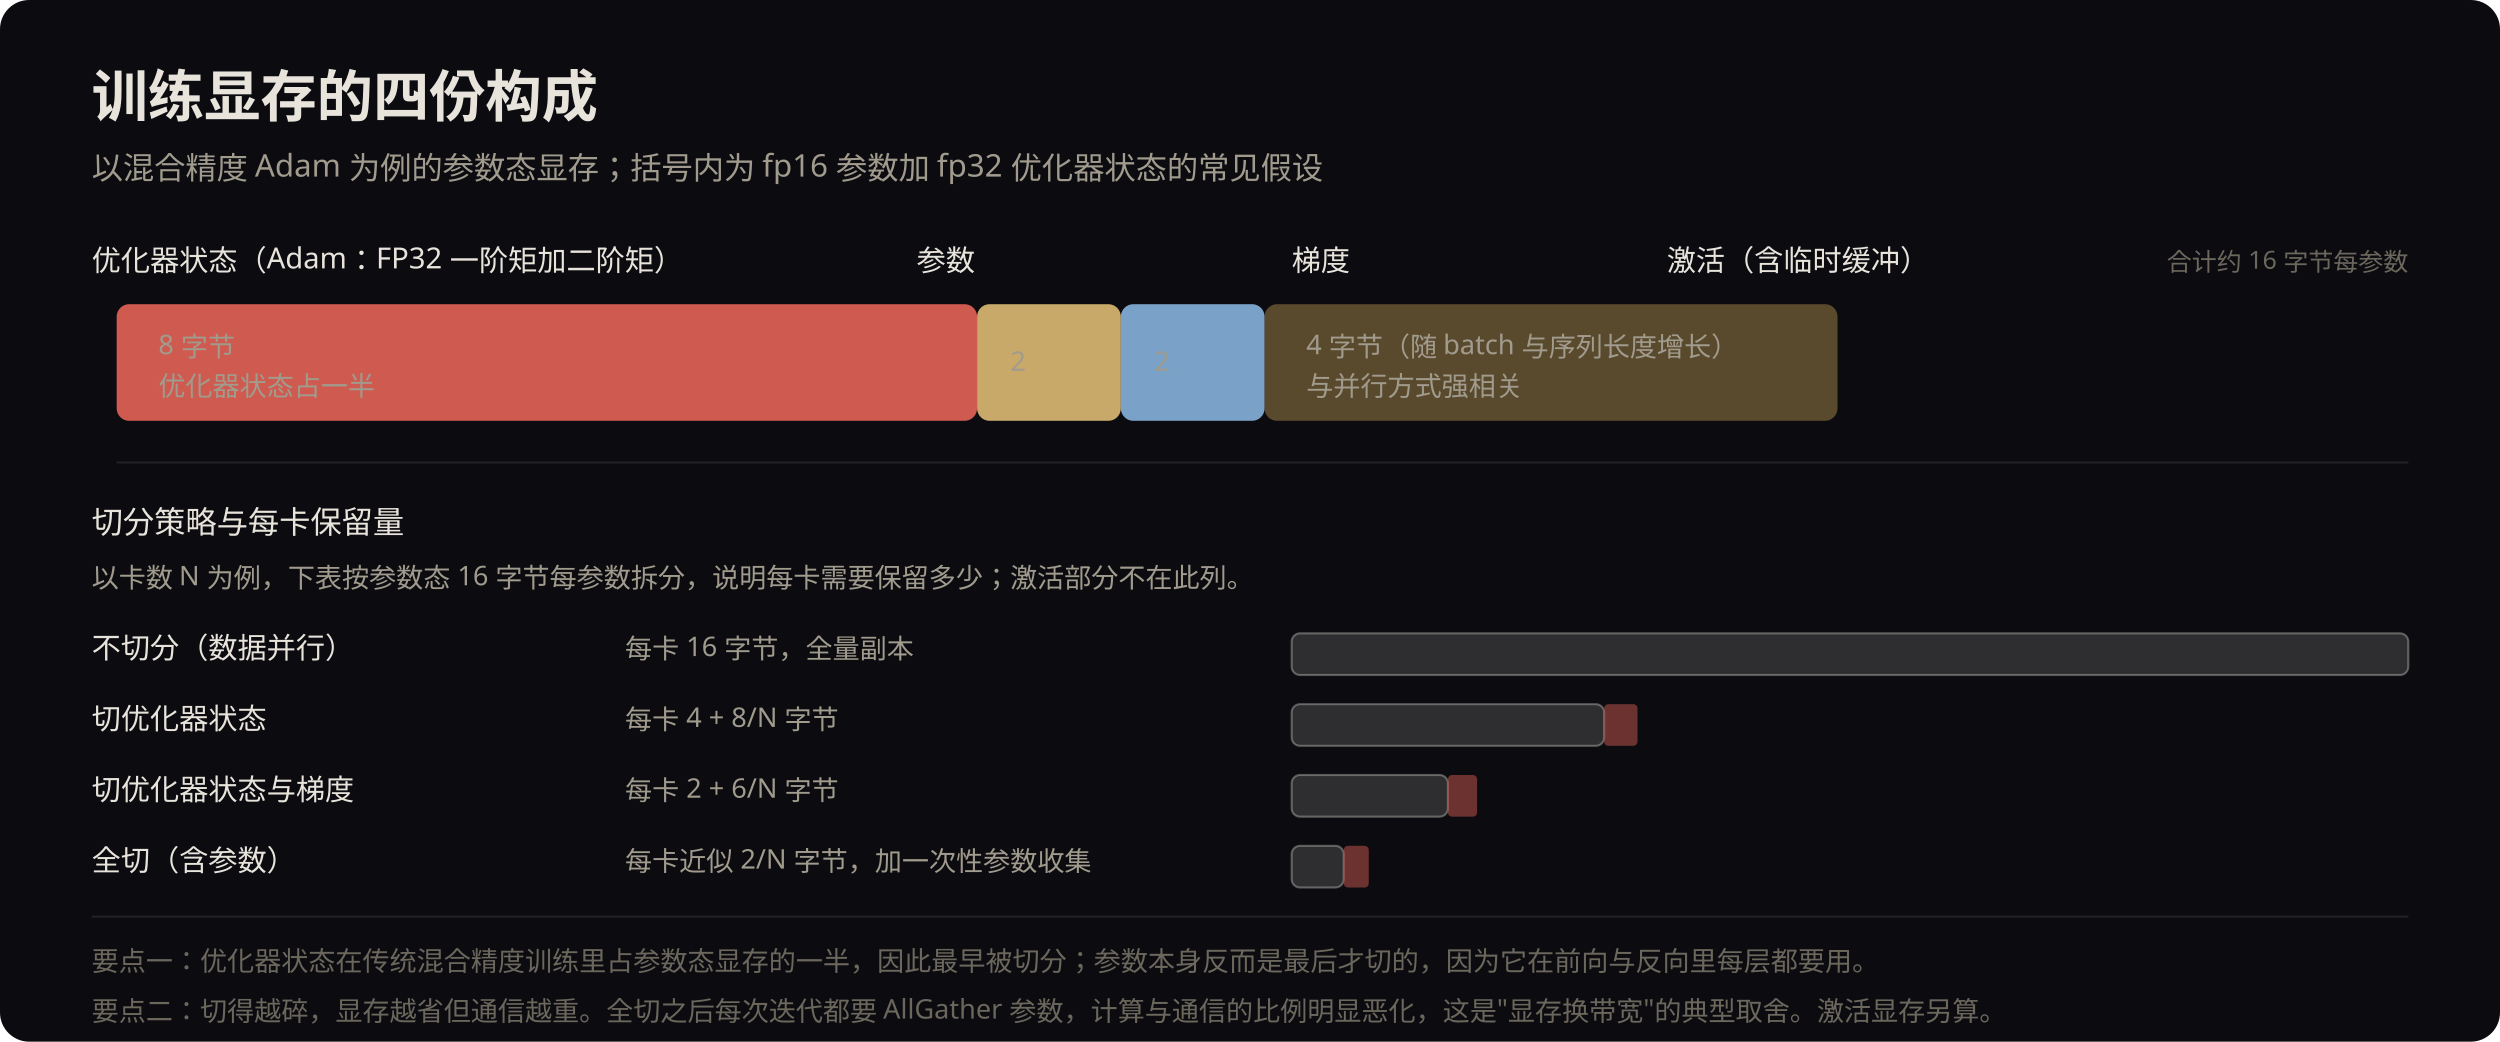
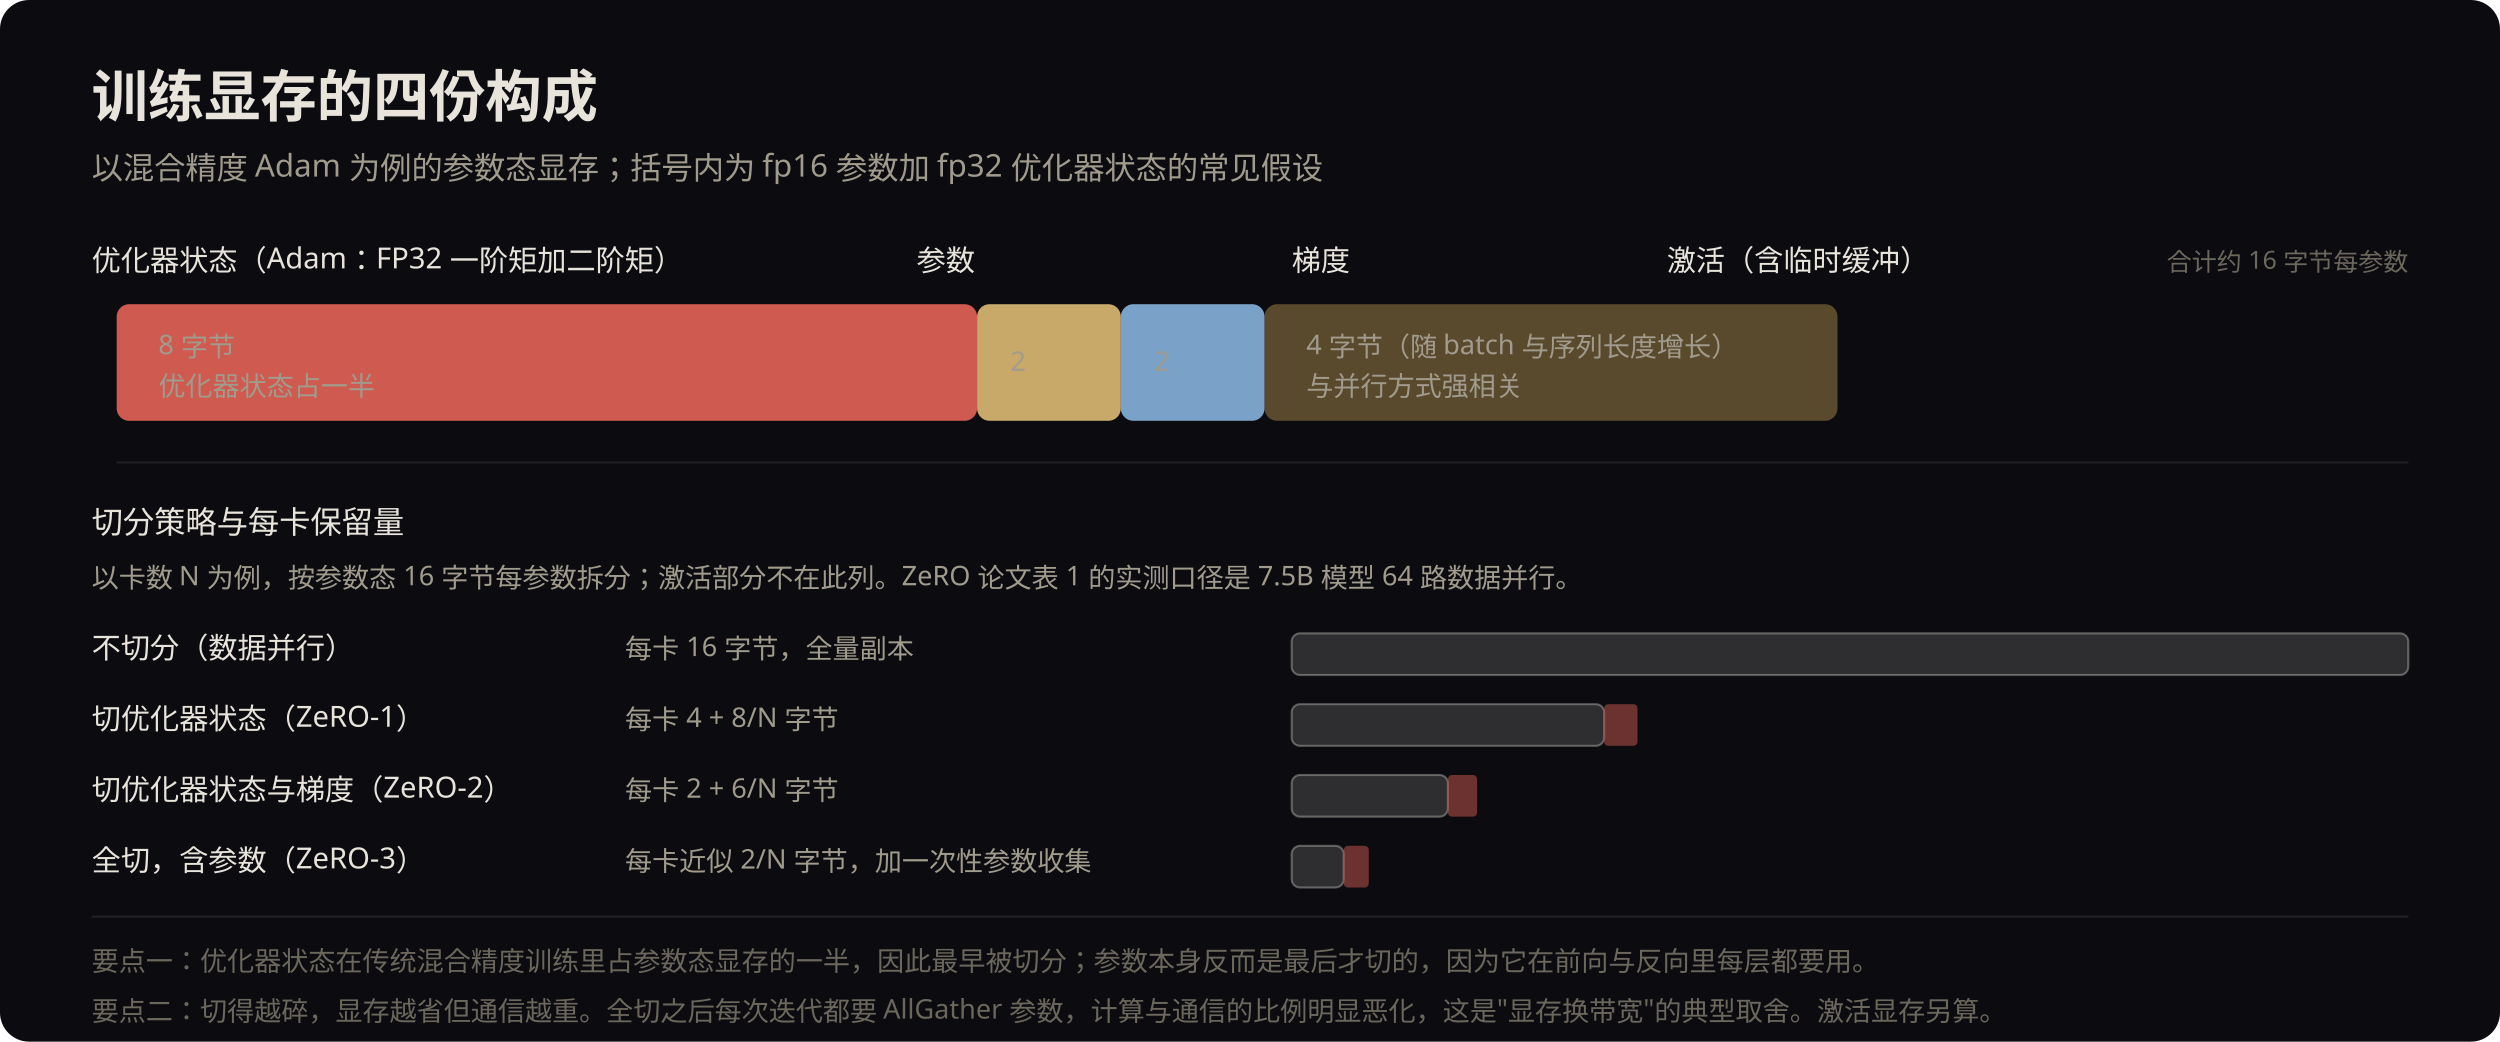
<svg xmlns="http://www.w3.org/2000/svg" viewBox="0 0 1200 500" width="100%" role="img" aria-label="训练显存的四份构成与切分方式">
  <style>
    .bg{fill:#0b0b10}
    .ttl{fill:#e8e4dc;font:600 27px 'Noto Sans SC','PingFang SC','Microsoft YaHei',sans-serif}
    .sub{fill:#a09b8d;font:400 15px 'Noto Sans SC','PingFang SC','Microsoft YaHei',sans-serif}
    .nm{fill:#e8e4dc;font:500 15px 'Noto Sans SC','PingFang SC',sans-serif}
    .fm{fill:#e8e4dc;font:500 14px 'Noto Sans SC','PingFang SC',sans-serif}
    .fm2{fill:#a09b8d;font:400 13px 'Noto Sans SC','PingFang SC',sans-serif}
    .ax{fill:#6b675c;font:400 12px 'Noto Sans SC','PingFang SC',sans-serif}
    .foot{fill:#6b675c;font:400 13px 'Noto Sans SC','PingFang SC','Microsoft YaHei',sans-serif}
    .grid{stroke:#e8e4dc;stroke-opacity:.10;stroke-width:1}
    .s1{fill:#cf5a50}
    .s2{fill:#c9a96a}
    .s3{fill:#7aa2c8}
    .s4{fill:#9a7d45}
    .tot{fill:#e8e4dc;fill-opacity:.16;stroke:#e8e4dc;stroke-opacity:.35;stroke-width:1}
  </style>
  <rect class="bg" x="0" y="0" width="1200" height="500" rx="14" />
  <text class="ttl" x="44" y="56">训练显存的四份构成</text>
  <text class="sub" x="44" y="86">以混合精度 Adam 为例的参数态显存；括号内为 fp16 参数加 fp32 优化器状态的常见假设</text>
  <text class="fm" x="44" y="130">优化器状态（Adam：FP32 一阶矩加二阶矩）</text>
  <text class="fm" x="440" y="130">参数</text>
  <text class="fm" x="620" y="130">梯度</text>
  <text class="fm" x="800" y="130">激活（含临时缓冲）</text>
  <text class="ax" x="1156" y="130" text-anchor="end">合计约 16 字节每参数</text>
  <rect class="s1" x="56" y="146" width="413" height="56" rx="6" />
  <text class="fm2" x="76" y="170" fill="#0b0b10">8 字节</text>
  <text class="fm2" x="76" y="190" fill="#0b0b10">优化器状态占一半</text>
  <rect class="s2" x="469" y="146" width="69" height="56" rx="6" />
  <text class="fm2" x="485" y="178" fill="#0b0b10">2</text>
  <rect class="s3" x="538" y="146" width="69" height="56" rx="6" />
  <text class="fm2" x="554" y="178" fill="#0b0b10">2</text>
  <rect class="s4" x="607" y="146" width="275" height="56" rx="6" fill-opacity=".55" />
  <text class="fm2" x="627" y="170" fill="#e8e4dc">4 字节（随 batch 与序列长度增长）</text>
  <text class="fm2" x="627" y="190" fill="#e8e4dc">与并行方式强相关</text>
  <line class="grid" x1="56" y1="222" x2="1156" y2="222" />
  <text class="nm" x="44" y="256">切分策略与每卡保留量</text>
-   <text class="fm2" x="44" y="282">以卡数 N 为例，下表按参数态 16 字节每参数拆分，说明每卡需要保留多少；激活部分不在此列。</text>
+   <text class="fm2" x="44" y="282">以卡数 N 为例，按参数态 16 字节每参数拆分；激活部分不在此列。ZeRO 论文表 1 的实测口径是 7.5B 模型 64 路数据并行。</text>
  <text class="fm" x="44" y="316">不切分（数据并行）</text>
  <text class="fm2" x="300" y="316">每卡 16 字节，全量副本</text>
  <rect class="tot" x="620" y="304" width="536" height="20" rx="4" />
-   <text class="fm" x="44" y="350">切优化器状态</text>
+   <text class="fm" x="44" y="350">切优化器状态（ZeRO-1）</text>
  <text class="fm2" x="300" y="350">每卡 4 + 8/N 字节</text>
  <rect class="tot" x="620" y="338" width="150" height="20" rx="4" />
  <rect class="s1" x="770" y="338" width="16" height="20" rx="2" fill-opacity=".5" />
-   <text class="fm" x="44" y="384">切优化器状态与梯度</text>
+   <text class="fm" x="44" y="384">切优化器状态与梯度（ZeRO-2）</text>
  <text class="fm2" x="300" y="384">每卡 2 + 6/N 字节</text>
  <rect class="tot" x="620" y="372" width="75" height="20" rx="4" />
  <rect class="s1" x="695" y="372" width="14" height="20" rx="2" fill-opacity=".5" />
-   <text class="fm" x="44" y="418">全切（含参数）</text>
+   <text class="fm" x="44" y="418">全切，含参数（ZeRO-3）</text>
  <text class="fm2" x="300" y="418">每卡近似 2/N 字节，加一次性参数收集</text>
  <rect class="tot" x="620" y="406" width="25" height="20" rx="4" />
  <rect class="s1" x="645" y="406" width="12" height="20" rx="2" fill-opacity=".5" />
  <line class="grid" x1="44" y1="440" x2="1156" y2="440" />
  <text class="foot" x="44" y="466">要点一：优化器状态在传统混合精度训练里占参数态显存的一半，因此最早被切分；参数本身反而是最后才切的，因为它在前向与反向里每层都要用。</text>
  <text class="foot" x="44" y="490">要点二：切得越碎，显存越省但通信越重。全切之后每次迭代都要 AllGather 参数，计算与通信的比例明显恶化，这是"显存换带宽"的典型取舍。激活显存另算。</text>
</svg>
